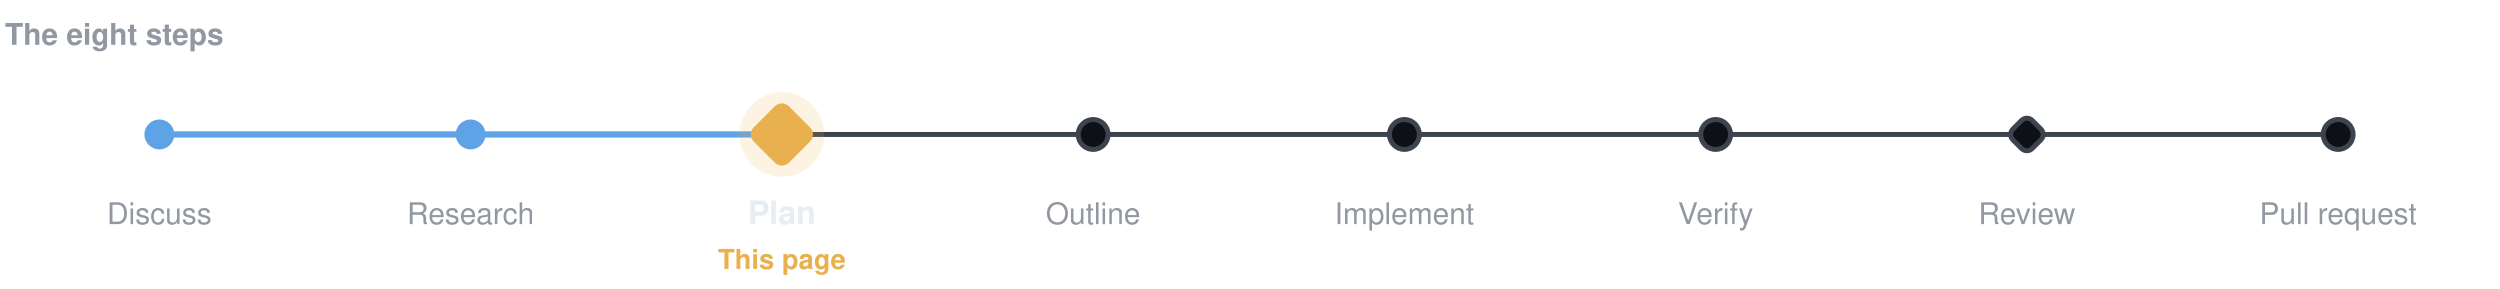
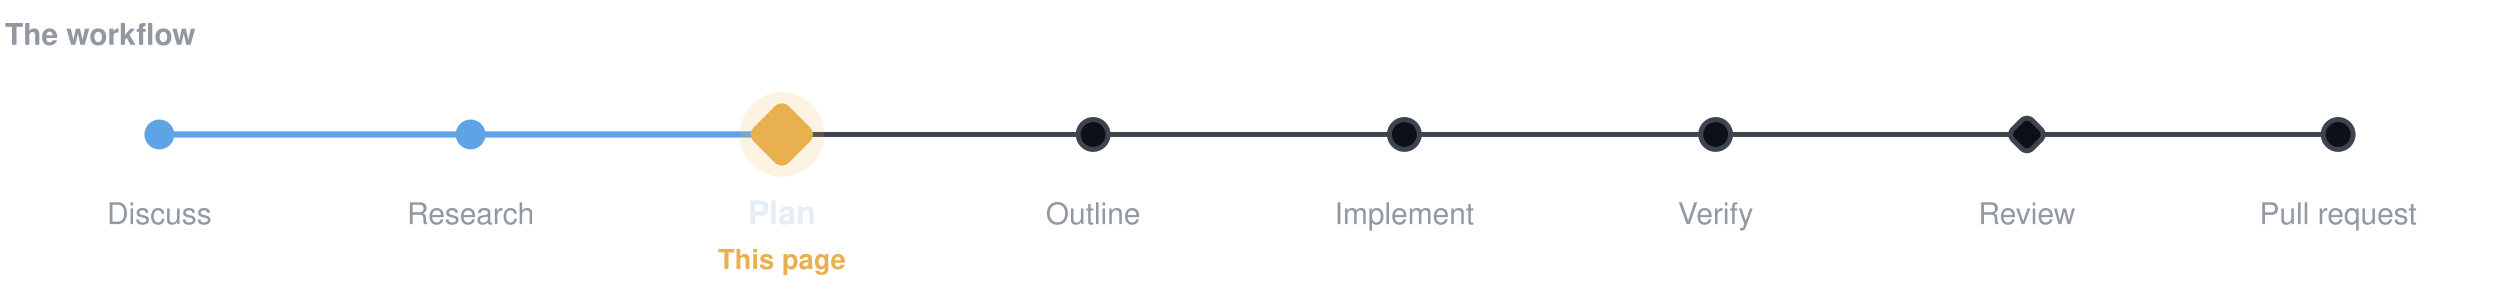
- <svg xmlns="http://www.w3.org/2000/svg" style="background:#0d1117" width="1004" height="116" viewBox="-2 -2 1004 116" role="img" aria-label="The eight steps, with Plan highlighted">
-   <text x="0" y="16" font-family="-apple-system, BlinkMacSystemFont, 'Segoe UI', 'Helvetica Neue', Helvetica, Arial, sans-serif" font-size="12" font-weight="600" fill="#9198a1" text-anchor="start">The eight steps</text>
+ <svg xmlns="http://www.w3.org/2000/svg" style="background:#0d1117" width="1004" height="116" viewBox="-2 -2 1004 116" role="img" aria-label="The workflow, with Plan highlighted">
+   <text x="0" y="16" font-family="-apple-system, BlinkMacSystemFont, 'Segoe UI', 'Helvetica Neue', Helvetica, Arial, sans-serif" font-size="12" font-weight="600" fill="#9198a1" text-anchor="start">The workflow</text>
  <line x1="62" y1="52" x2="937" y2="52" stroke="#3d444d" stroke-width="2" />
  <line x1="62" y1="52" x2="312" y2="52" stroke="#5da3e5" stroke-width="2.5" />
  <circle cx="62" cy="52" r="6" fill="#5da3e5" />
  <text x="62" y="88" font-family="-apple-system, BlinkMacSystemFont, 'Segoe UI', 'Helvetica Neue', Helvetica, Arial, sans-serif" font-size="12" font-weight="500" fill="#9198a1" text-anchor="middle">Discuss</text>
  <circle cx="187" cy="52" r="6" fill="#5da3e5" />
  <text x="187" y="88" font-family="-apple-system, BlinkMacSystemFont, 'Segoe UI', 'Helvetica Neue', Helvetica, Arial, sans-serif" font-size="12" font-weight="500" fill="#9198a1" text-anchor="middle">Research</text>
  <circle cx="312" cy="52" r="17" fill="#e8b04f" fill-opacity="0.16" />
  <rect x="303" y="43" width="18" height="18" rx="3" transform="rotate(45 312 52)" fill="#e8b04f" stroke="#e8b04f" stroke-width="2" />
  <text x="312" y="88" font-family="-apple-system, BlinkMacSystemFont, 'Segoe UI', 'Helvetica Neue', Helvetica, Arial, sans-serif" font-size="13" font-weight="700" fill="#e6edf3" text-anchor="middle">Plan</text>
  <text x="312" y="106" font-family="-apple-system, BlinkMacSystemFont, 'Segoe UI', 'Helvetica Neue', Helvetica, Arial, sans-serif" font-size="11" font-weight="600" fill="#e8b04f" text-anchor="middle">This page</text>
  <circle cx="437" cy="52" r="6" fill="#0d1117" stroke="#3d444d" stroke-width="2" />
  <text x="437" y="88" font-family="-apple-system, BlinkMacSystemFont, 'Segoe UI', 'Helvetica Neue', Helvetica, Arial, sans-serif" font-size="12" font-weight="500" fill="#9198a1" text-anchor="middle">Outline</text>
  <circle cx="562" cy="52" r="6" fill="#0d1117" stroke="#3d444d" stroke-width="2" />
  <text x="562" y="88" font-family="-apple-system, BlinkMacSystemFont, 'Segoe UI', 'Helvetica Neue', Helvetica, Arial, sans-serif" font-size="12" font-weight="500" fill="#9198a1" text-anchor="middle">Implement</text>
  <circle cx="687" cy="52" r="6" fill="#0d1117" stroke="#3d444d" stroke-width="2" />
  <text x="687" y="88" font-family="-apple-system, BlinkMacSystemFont, 'Segoe UI', 'Helvetica Neue', Helvetica, Arial, sans-serif" font-size="12" font-weight="500" fill="#9198a1" text-anchor="middle">Verify</text>
  <rect x="806.5" y="46.5" width="11.0" height="11.0" rx="3" transform="rotate(45 812 52)" fill="#0d1117" stroke="#3d444d" stroke-width="2" />
  <text x="812" y="88" font-family="-apple-system, BlinkMacSystemFont, 'Segoe UI', 'Helvetica Neue', Helvetica, Arial, sans-serif" font-size="12" font-weight="500" fill="#9198a1" text-anchor="middle">Review</text>
  <circle cx="937" cy="52" r="6" fill="#0d1117" stroke="#3d444d" stroke-width="2" />
  <text x="937" y="88" font-family="-apple-system, BlinkMacSystemFont, 'Segoe UI', 'Helvetica Neue', Helvetica, Arial, sans-serif" font-size="12" font-weight="500" fill="#9198a1" text-anchor="middle">Pull request</text>
</svg>
